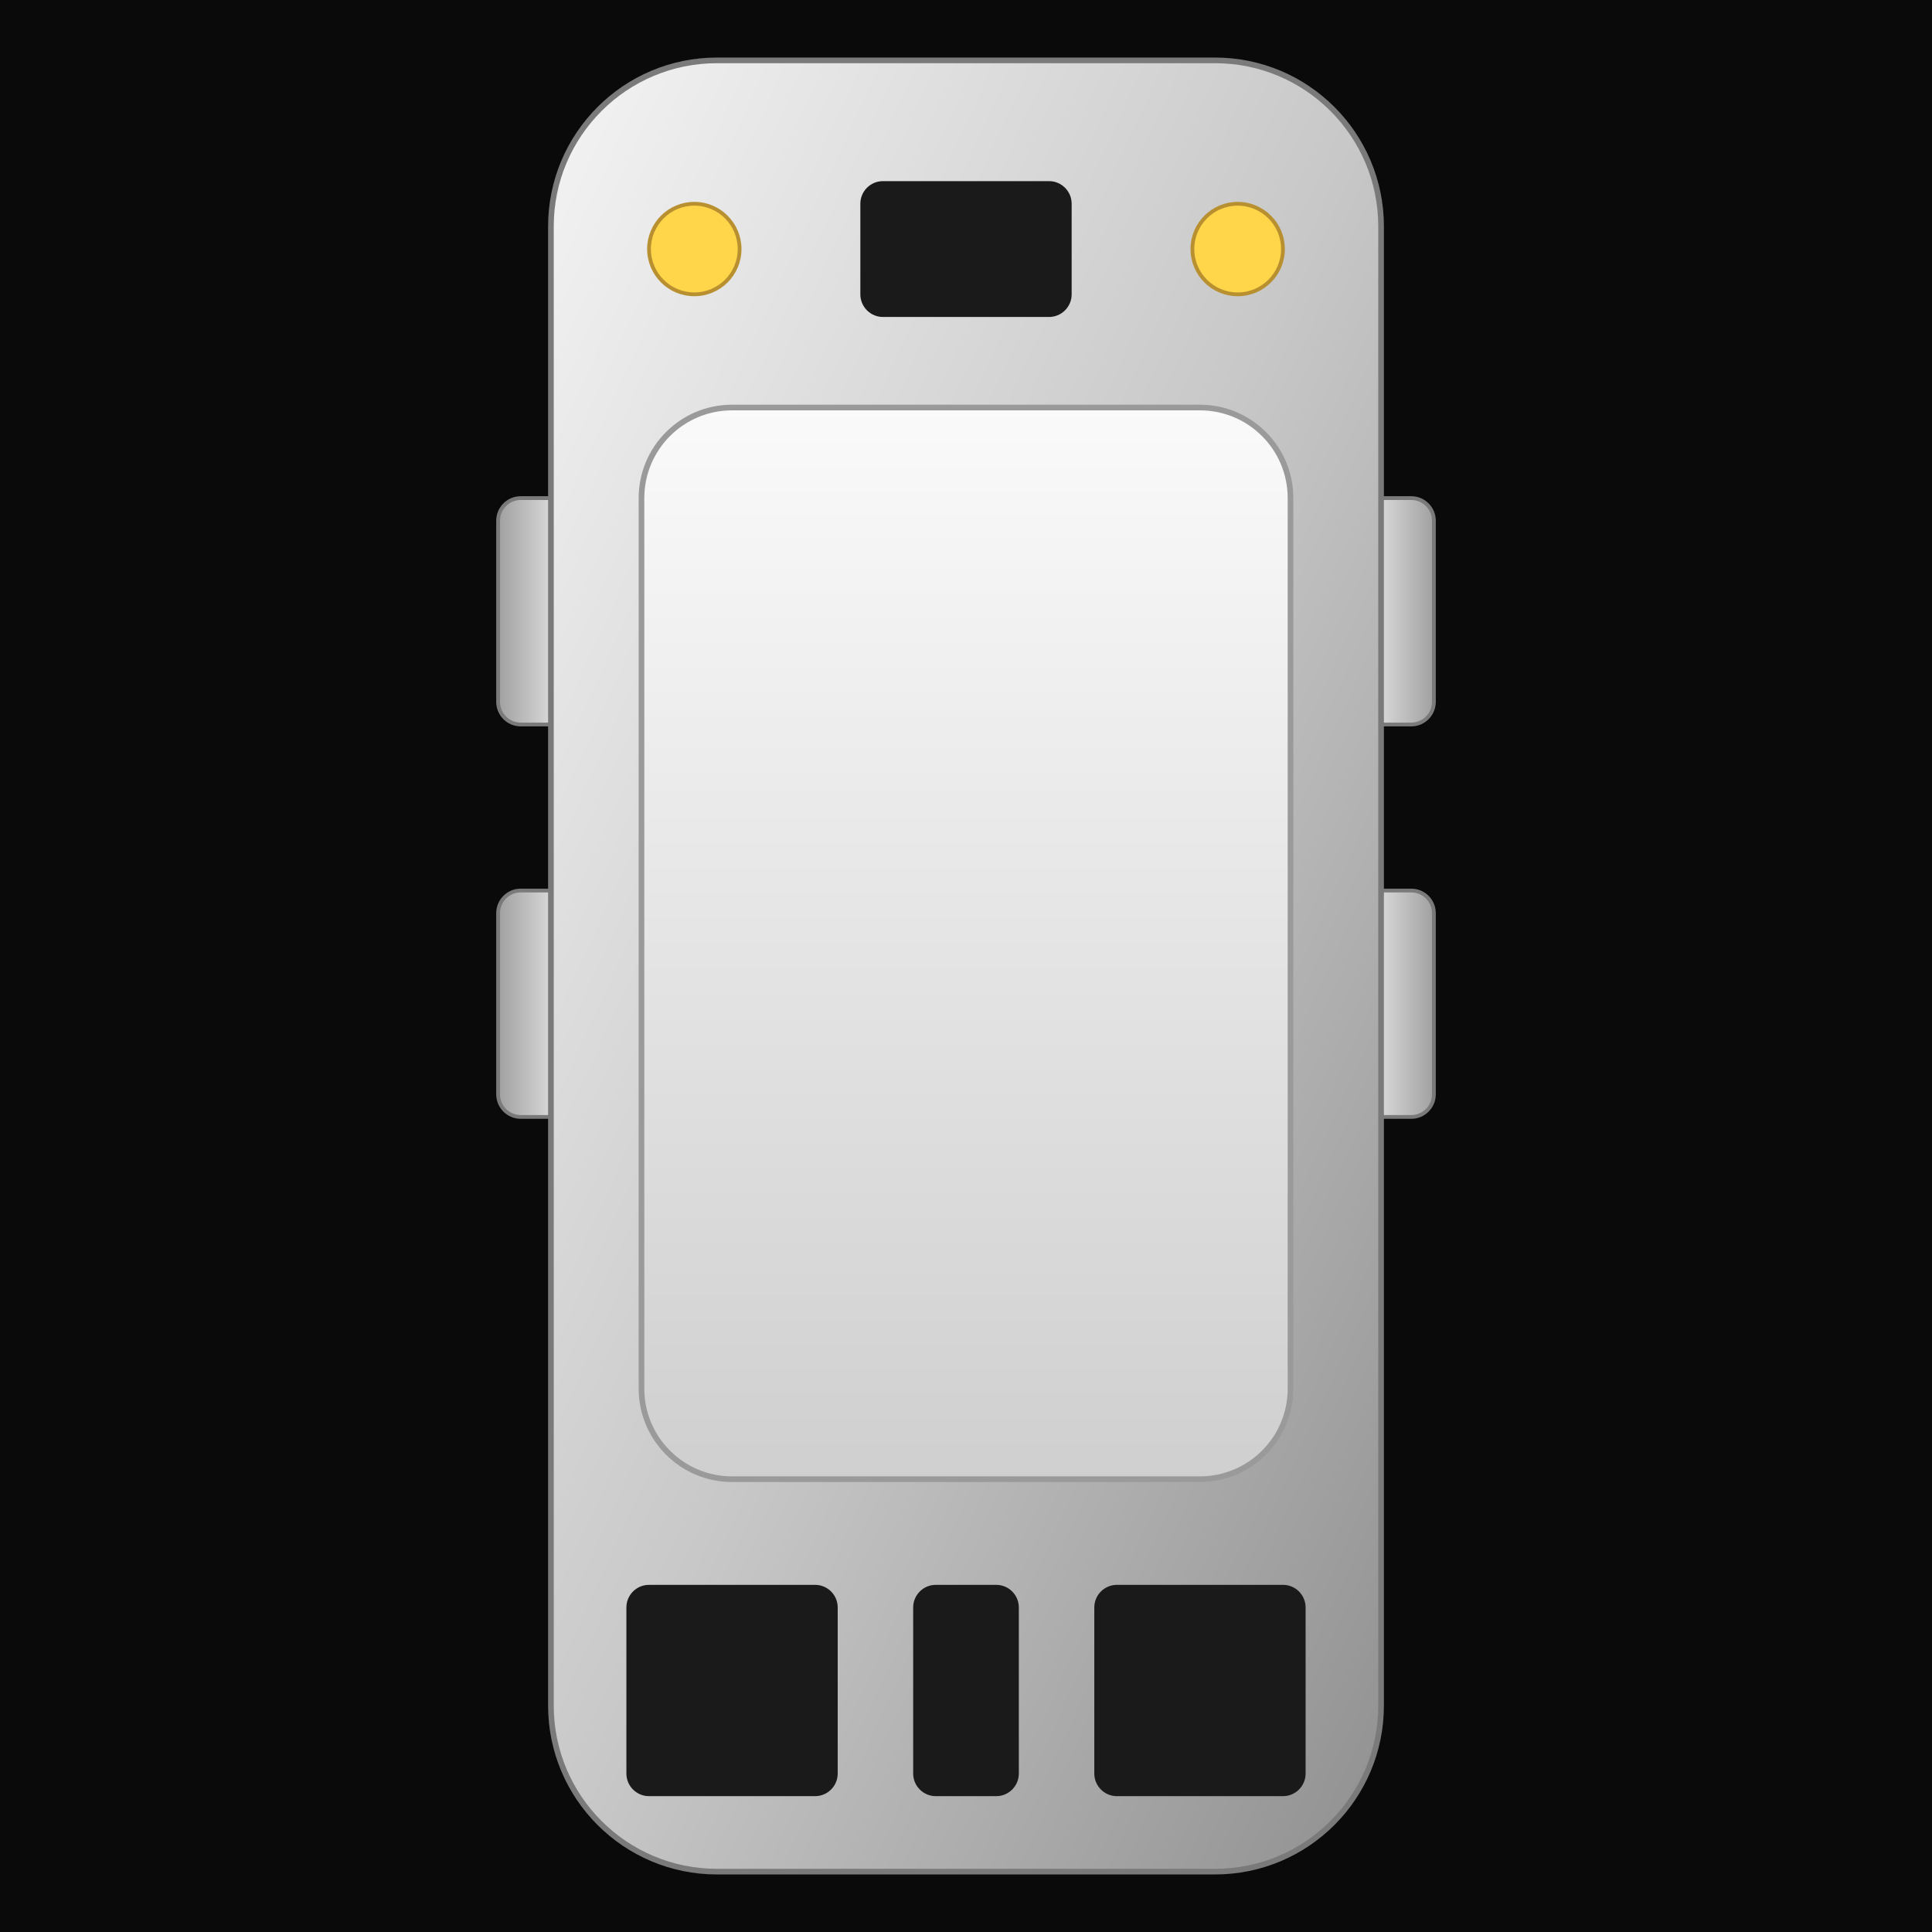
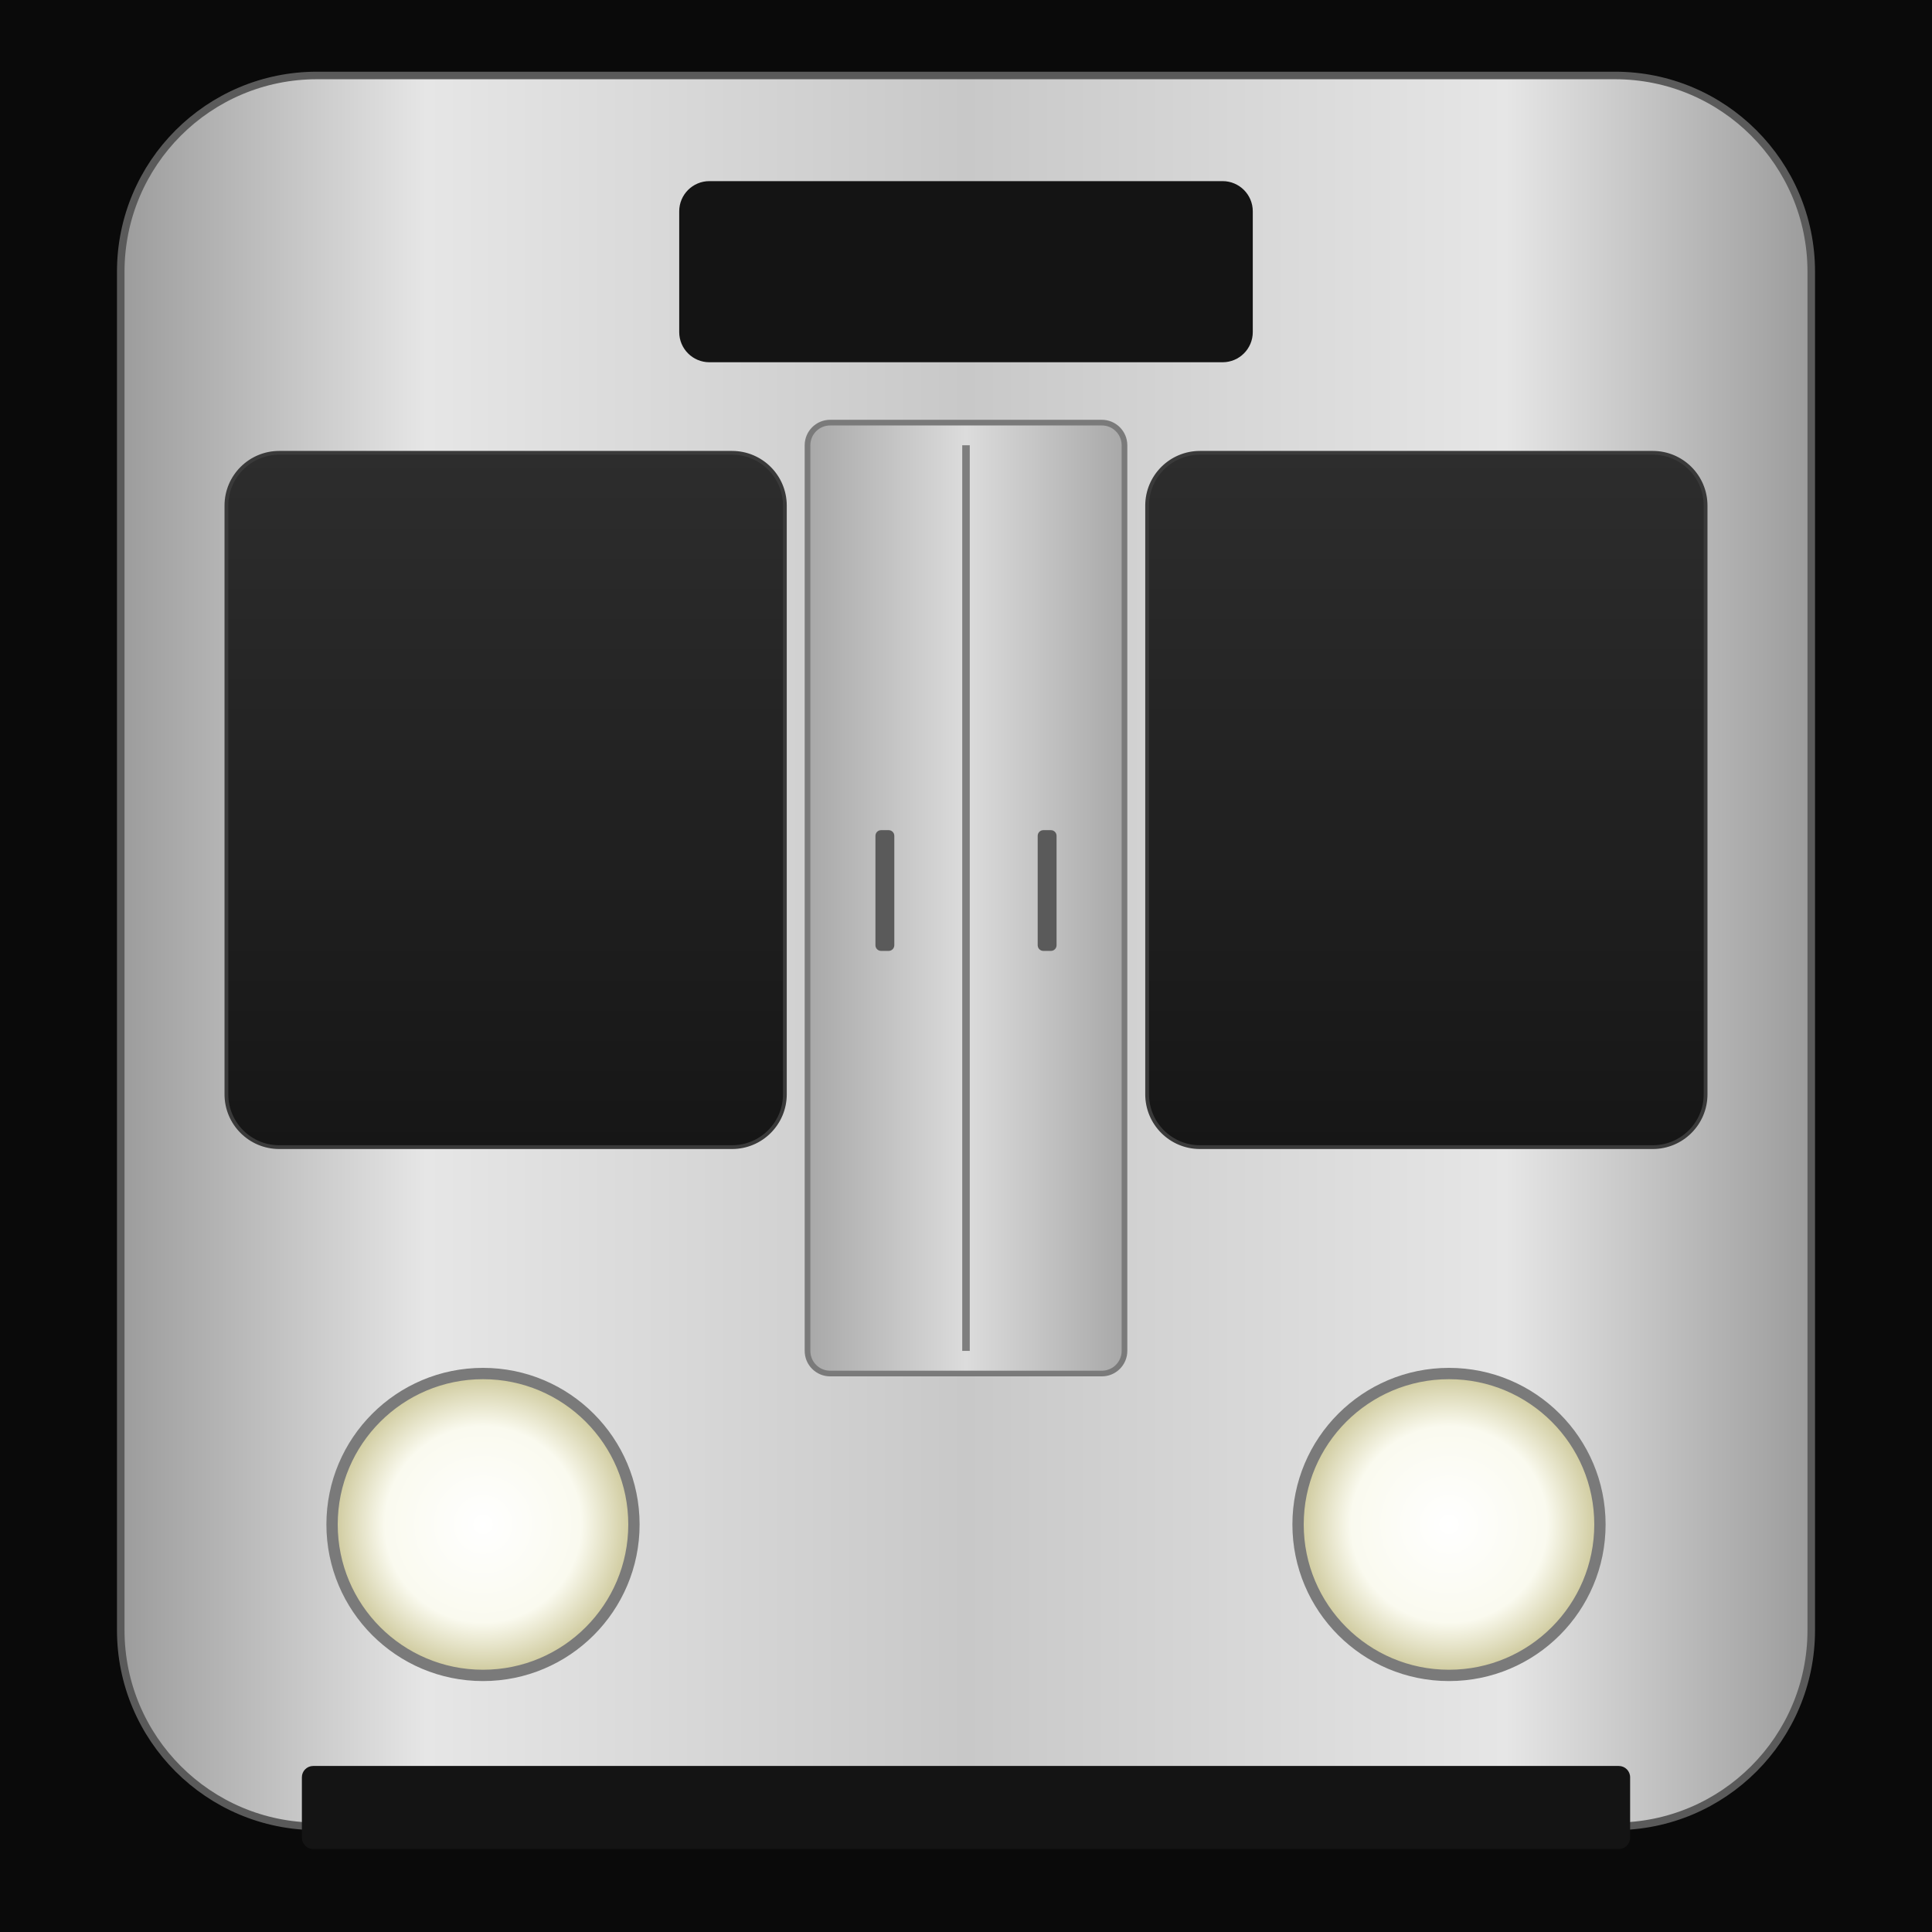
<svg xmlns="http://www.w3.org/2000/svg" viewBox="0 0 512 512">
  <defs>
-     <linearGradient id="body" x1="0%" y1="0%" x2="100%" y2="100%">
-       <stop offset="0%" stop-color="#f4f4f4" />
+     <linearGradient id="body" x1="0%" y1="0%" x2="100%" y2="0%">
+       <stop offset="0%" stop-color="#9c9c9c" />
+       <stop offset="18%" stop-color="#e6e6e6" />
      <stop offset="50%" stop-color="#c8c8c8" />
-       <stop offset="100%" stop-color="#909090" />
+       <stop offset="82%" stop-color="#e6e6e6" />
+       <stop offset="100%" stop-color="#9c9c9c" />
    </linearGradient>
-     <linearGradient id="screen" x1="0%" y1="0%" x2="0%" y2="100%">
-       <stop offset="0%" stop-color="#fafafa" />
-       <stop offset="100%" stop-color="#cfcfcf" />
+     <linearGradient id="window" x1="0%" y1="0%" x2="0%" y2="100%">
+       <stop offset="0%" stop-color="#2d2d2d" />
+       <stop offset="100%" stop-color="#161616" />
    </linearGradient>
-     <linearGradient id="bumper" x1="0%" y1="0%" x2="100%" y2="0%">
-       <stop offset="0%" stop-color="#a0a0a0" />
-       <stop offset="50%" stop-color="#d8d8d8" />
-       <stop offset="100%" stop-color="#a0a0a0" />
+     <linearGradient id="door" x1="0%" y1="0%" x2="100%" y2="0%">
+       <stop offset="0%" stop-color="#a8a8a8" />
+       <stop offset="50%" stop-color="#dcdcdc" />
+       <stop offset="100%" stop-color="#a8a8a8" />
    </linearGradient>
+     <radialGradient id="headlight" cx="50%" cy="50%" r="50%">
+       <stop offset="0%" stop-color="#ffffff" />
+       <stop offset="65%" stop-color="#fafaef" />
+       <stop offset="100%" stop-color="#cdc89a" />
+     </radialGradient>
  </defs>
  <rect width="512" height="512" fill="#0a0a0a" />
-   <g transform="translate(146 16)">
-     <rect x="-14" y="116" width="28" height="60" rx="6" fill="url(#bumper)" stroke="#7a7a7a" stroke-width="1" />
-     <rect x="-14" y="220" width="28" height="60" rx="6" fill="url(#bumper)" stroke="#7a7a7a" stroke-width="1" />
-     <rect x="206" y="116" width="28" height="60" rx="6" fill="url(#bumper)" stroke="#7a7a7a" stroke-width="1" />
-     <rect x="206" y="220" width="28" height="60" rx="6" fill="url(#bumper)" stroke="#7a7a7a" stroke-width="1" />
-     <rect x="0" y="0" width="220" height="480" rx="44" fill="url(#body)" stroke="#7a7a7a" stroke-width="1.5" />
-     <circle cx="38" cy="50" r="12" fill="#ffd54a" stroke="#b89030" stroke-width="1" />
-     <circle cx="182" cy="50" r="12" fill="#ffd54a" stroke="#b89030" stroke-width="1" />
-     <rect x="82" y="32" width="56" height="36" rx="6" fill="#1a1a1a" />
-     <rect x="24" y="92" width="172" height="284" rx="24" fill="url(#screen)" stroke="#9a9a9a" stroke-width="1.5" />
-     <rect x="20" y="404" width="56" height="56" rx="6" fill="#1a1a1a" />
-     <rect x="96" y="404" width="28" height="56" rx="6" fill="#1a1a1a" />
-     <rect x="144" y="404" width="56" height="56" rx="6" fill="#1a1a1a" />
-   </g>
+   <rect x="32" y="20" width="448" height="464" rx="52" fill="url(#body)" stroke="#5a5a5a" stroke-width="2" />
+   <rect x="180" y="48" width="152" height="48" rx="8" fill="#141414" />
+   <rect x="60" y="120" width="148" height="184" rx="14" fill="url(#window)" stroke="#3a3a3a" stroke-width="1" />
+   <rect x="304" y="120" width="148" height="184" rx="14" fill="url(#window)" stroke="#3a3a3a" stroke-width="1" />
+   <rect x="214" y="112" width="84" height="252" rx="6" fill="url(#door)" stroke="#7a7a7a" stroke-width="1.5" />
+   <line x1="256" y1="118" x2="256" y2="358" stroke="#7e7e7e" stroke-width="2" />
+   <rect x="232" y="220" width="5" height="32" rx="1.5" fill="#5a5a5a" />
+   <rect x="275" y="220" width="5" height="32" rx="1.5" fill="#5a5a5a" />
+   <circle cx="128" cy="404" r="40" fill="url(#headlight)" stroke="#7a7a7a" stroke-width="3" />
+   <circle cx="384" cy="404" r="40" fill="url(#headlight)" stroke="#7a7a7a" stroke-width="3" />
+   <rect x="80" y="468" width="352" height="22" rx="3" fill="#141414" />
</svg>
